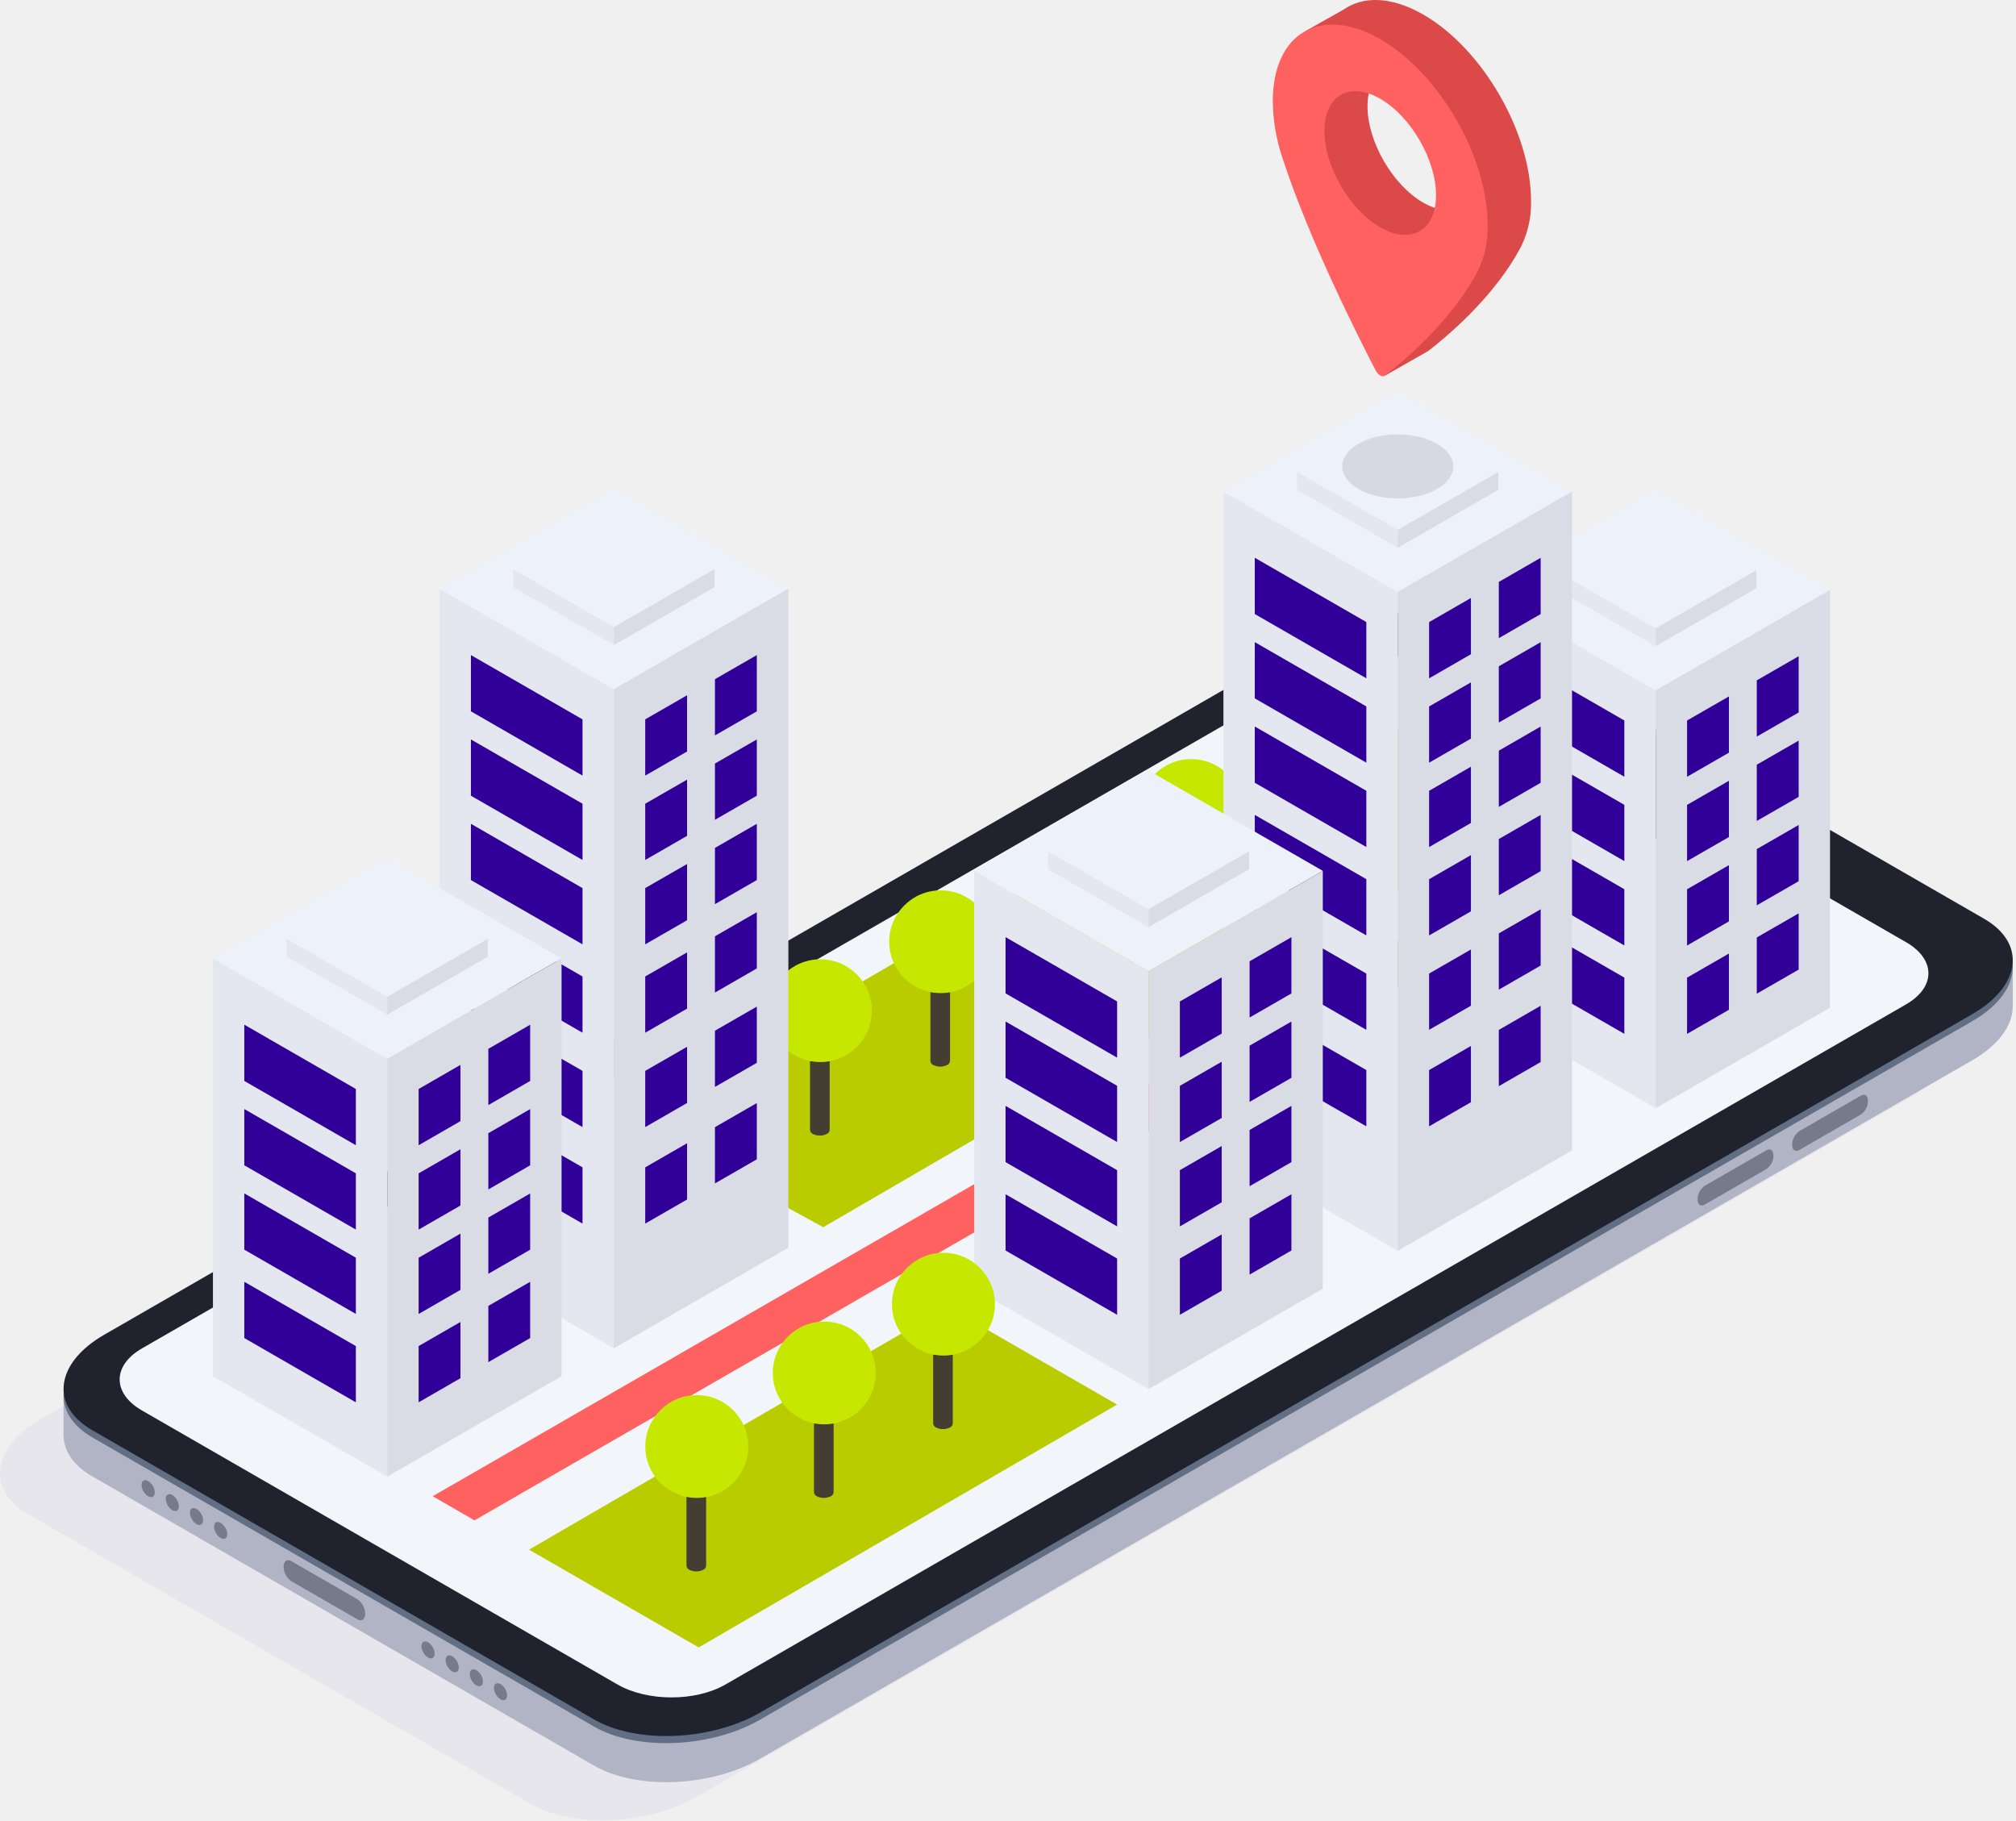
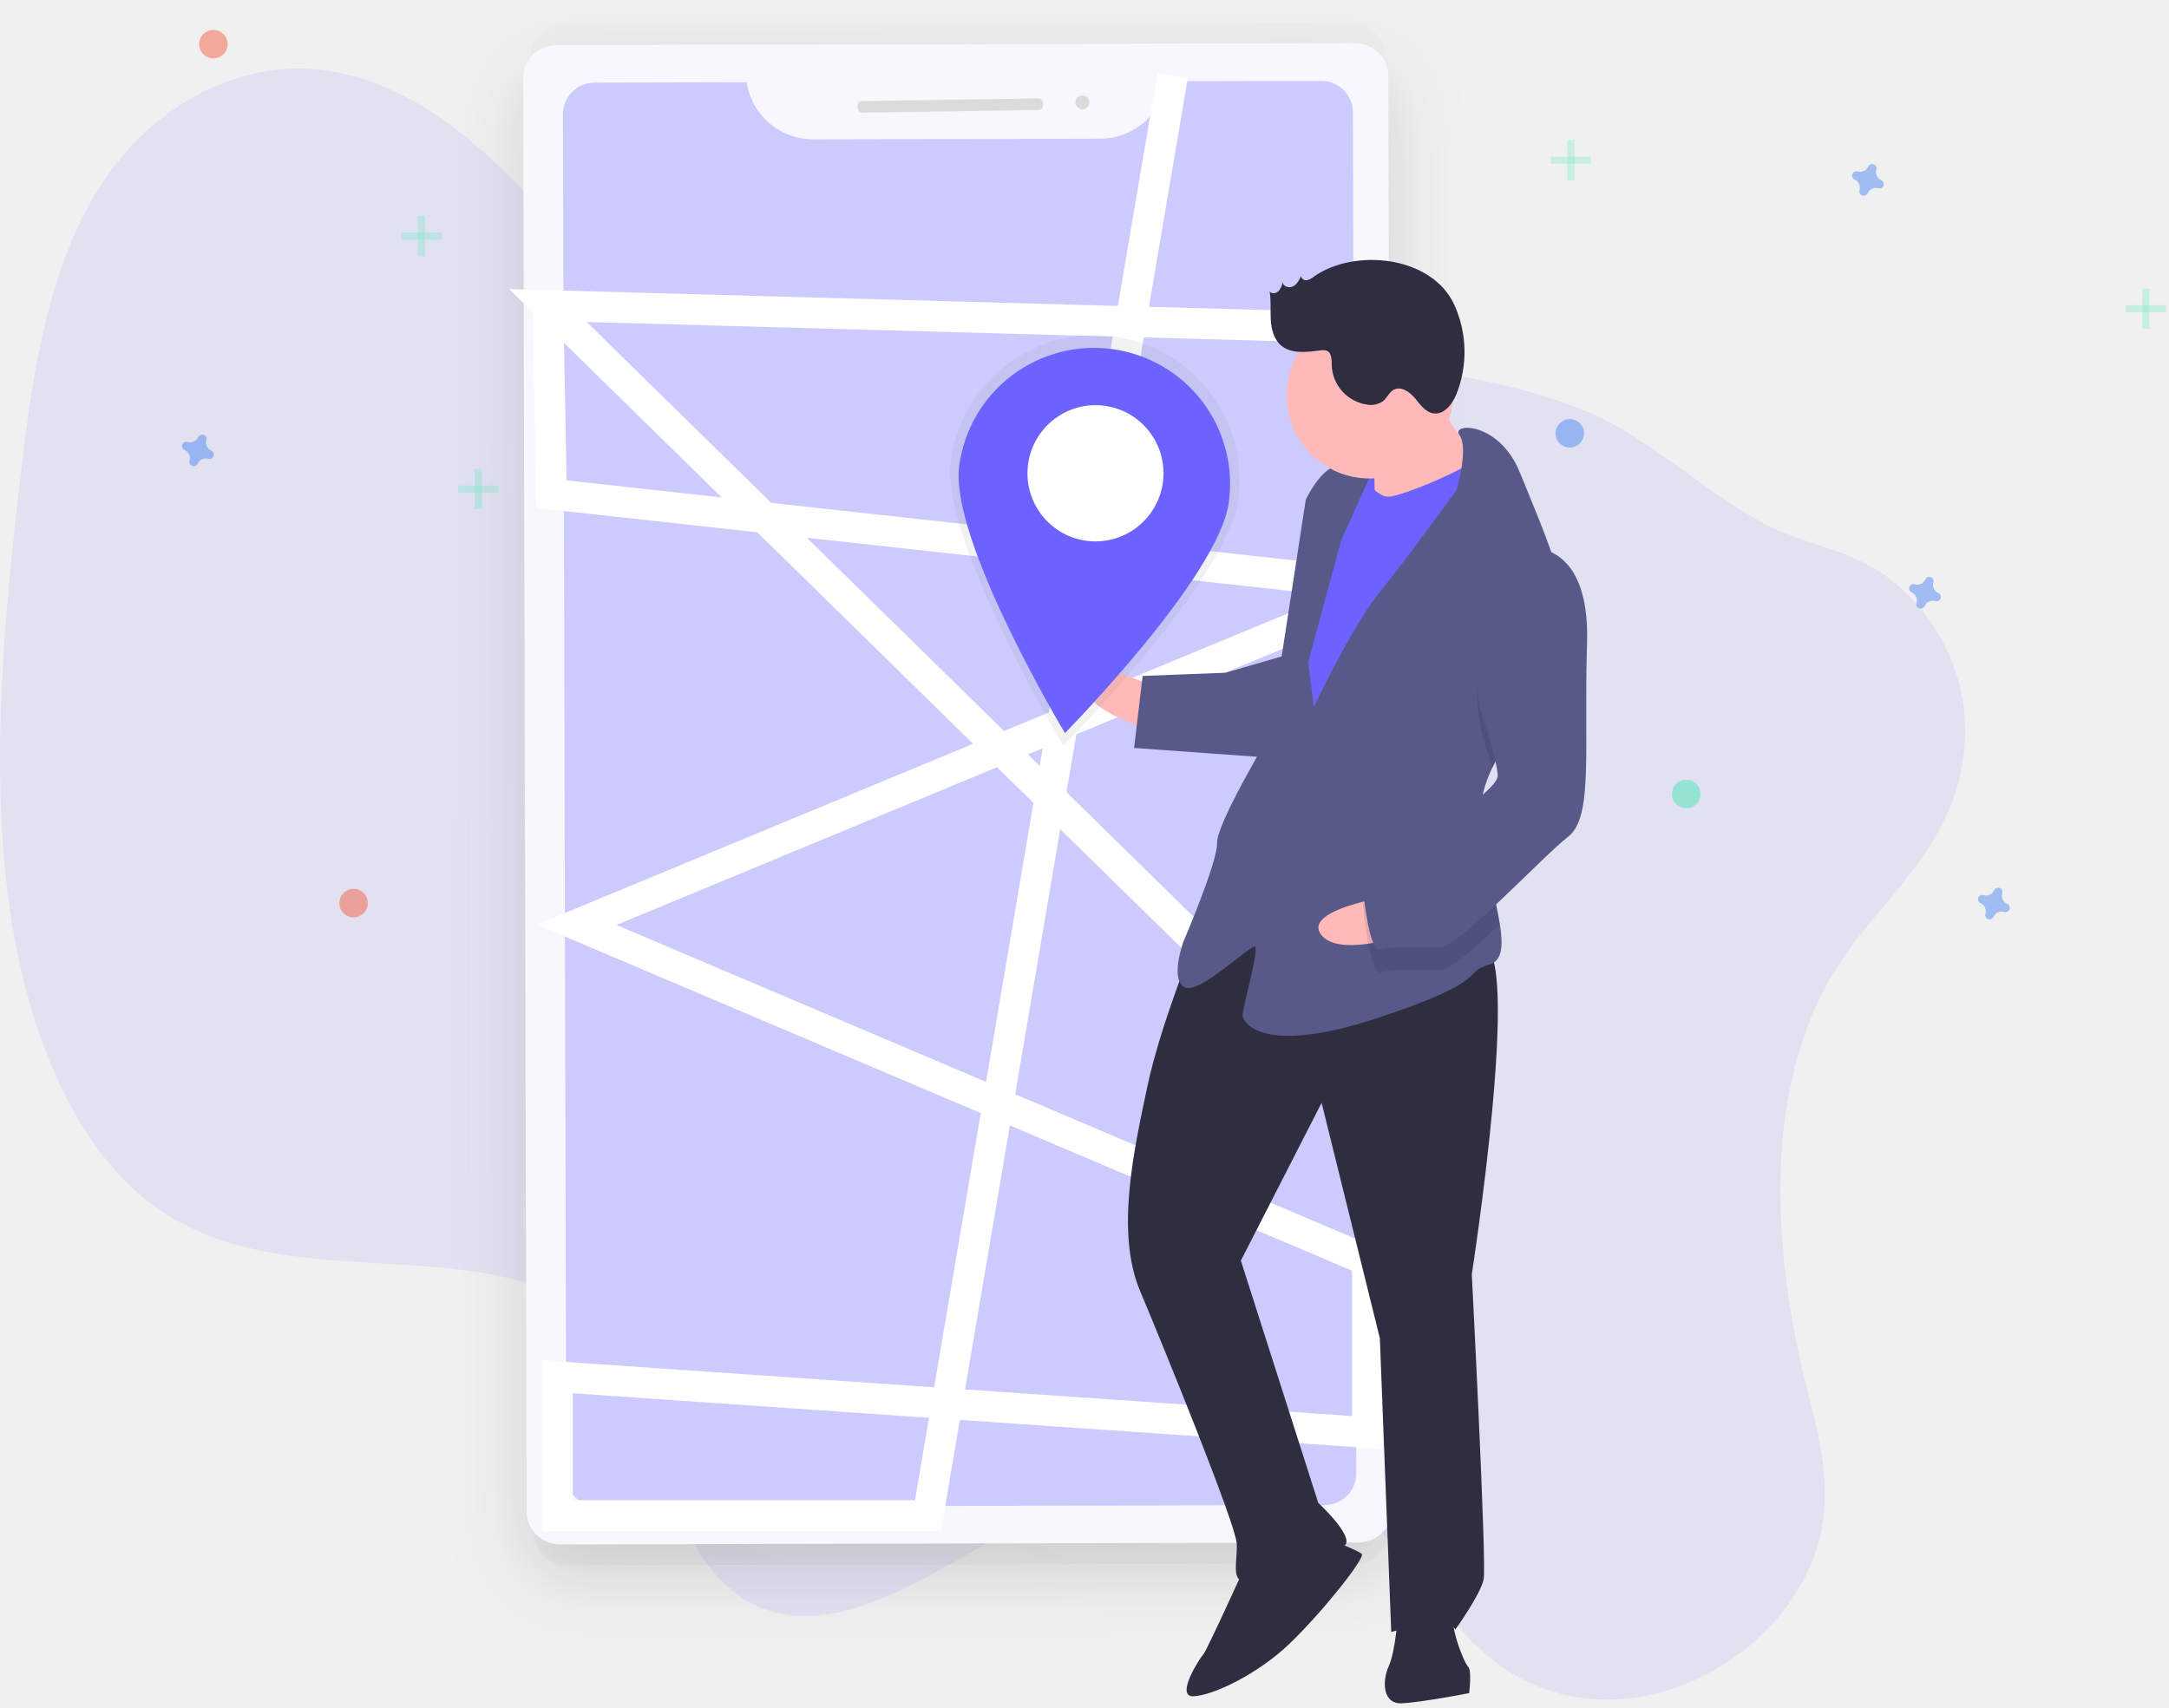
- <svg xmlns="http://www.w3.org/2000/svg" width="247" height="223" viewBox="0 0 247 223" fill="none">
-   <path opacity="0.4" d="M65 220.987L3.515 185.55C-1.693 182.548 -1.042 177.306 4.995 173.841L153.499 88.271C159.517 84.826 168.612 84.432 173.82 87.43L235.305 122.866C240.514 125.864 239.858 131.105 233.826 134.57L85.326 220.13C79.304 223.595 70.209 223.974 65 220.987Z" fill="#D6D8E5" />
-   <path d="M72.788 216.306L11.303 180.869C6.095 177.872 6.751 172.63 12.783 169.165L161.283 83.61C167.3 80.165 176.395 79.766 181.603 82.769L243.089 118.205C248.297 121.208 247.646 126.449 241.609 129.914L93.109 215.469C87.092 218.934 77.997 219.308 72.788 216.306Z" fill="#B1B4C4" />
-   <path d="M7.786 175.726V170.076L14.425 172.576L7.786 175.726Z" fill="#B1B4C4" />
-   <path d="M246.61 123.083V117.649L241.328 121.045L246.61 123.083Z" fill="#B1B4C4" />
-   <path d="M72.788 211.527L11.303 176.09C6.095 173.088 6.751 167.846 12.783 164.381L161.283 78.826C167.3 75.381 176.395 74.987 181.603 77.985L243.089 113.421C248.297 116.419 247.646 121.66 241.609 125.125L93.109 210.685C87.092 214.15 77.997 214.529 72.788 211.527Z" fill="#616E84" />
-   <path d="M18.722 183.358C19.038 183.176 19.039 182.588 18.725 182.044C18.41 181.5 17.899 181.207 17.583 181.389C17.267 181.571 17.265 182.16 17.58 182.704C17.895 183.247 18.406 183.541 18.722 183.358Z" fill="#757B89" />
-   <path d="M21.682 185.064C21.998 184.882 21.999 184.293 21.685 183.75C21.37 183.206 20.859 182.913 20.543 183.095C20.227 183.277 20.225 183.865 20.54 184.409C20.855 184.953 21.366 185.246 21.682 185.064Z" fill="#757B89" />
-   <path d="M24.644 186.77C24.96 186.588 24.962 185.999 24.647 185.456C24.332 184.912 23.821 184.619 23.505 184.801C23.189 184.983 23.188 185.571 23.502 186.115C23.817 186.659 24.328 186.952 24.644 186.77Z" fill="#757B89" />
-   <path d="M27.604 188.475C27.92 188.293 27.922 187.705 27.607 187.161C27.292 186.617 26.781 186.324 26.465 186.506C26.149 186.688 26.148 187.277 26.462 187.82C26.777 188.364 27.288 188.657 27.604 188.475Z" fill="#757B89" />
-   <path d="M53.014 203.115C53.33 202.933 53.331 202.345 53.017 201.801C52.702 201.257 52.191 200.964 51.875 201.146C51.559 201.328 51.557 201.917 51.872 202.461C52.187 203.004 52.698 203.298 53.014 203.115Z" fill="#757B89" />
-   <path d="M55.974 204.821C56.29 204.639 56.291 204.05 55.977 203.507C55.662 202.963 55.151 202.67 54.835 202.852C54.519 203.034 54.517 203.622 54.832 204.166C55.147 204.71 55.658 205.003 55.974 204.821Z" fill="#757B89" />
-   <path d="M58.931 206.527C59.247 206.345 59.248 205.756 58.934 205.213C58.619 204.669 58.108 204.376 57.792 204.558C57.476 204.74 57.474 205.328 57.789 205.872C58.104 206.416 58.615 206.709 58.931 206.527Z" fill="#757B89" />
-   <path d="M61.891 208.233C62.208 208.05 62.209 207.462 61.894 206.918C61.58 206.374 61.068 206.081 60.752 206.263C60.436 206.445 60.435 207.034 60.749 207.578C61.064 208.121 61.575 208.415 61.891 208.233Z" fill="#757B89" />
-   <path d="M43.806 198.391L35.678 193.705C35.397 193.505 35.166 193.241 35.004 192.936C34.842 192.631 34.754 192.293 34.746 191.948C34.746 191.264 35.16 190.964 35.678 191.244L43.806 195.93C44.091 196.132 44.323 196.398 44.485 196.707C44.647 197.016 44.734 197.358 44.739 197.706C44.739 198.371 44.324 198.686 43.806 198.391Z" fill="#757B89" />
-   <path d="M228.001 136.534L220.44 140.89C219.946 141.165 219.572 140.89 219.572 140.235C219.576 139.911 219.658 139.592 219.808 139.305C219.959 139.018 220.175 138.77 220.44 138.581L228.001 134.226C228.494 133.95 228.864 134.226 228.864 134.88C228.859 135.204 228.779 135.522 228.629 135.809C228.479 136.097 228.264 136.345 228.001 136.534Z" fill="#757B89" />
-   <path d="M216.42 143.223L208.859 147.578C208.366 147.854 207.991 147.578 207.991 146.924C207.996 146.6 208.077 146.283 208.228 145.996C208.379 145.71 208.595 145.463 208.859 145.275L216.42 140.919C216.913 140.644 217.283 140.919 217.283 141.574C217.279 141.897 217.198 142.215 217.048 142.501C216.898 142.787 216.683 143.035 216.42 143.223Z" fill="#757B89" />
-   <path d="M72.788 210.651L11.303 175.214C6.095 172.217 6.751 166.975 12.783 163.51L161.283 77.96C167.3 74.515 176.395 74.116 181.603 77.118L243.089 112.555C248.297 115.557 247.646 120.799 241.609 124.264L93.109 209.819C87.092 213.284 77.997 213.658 72.788 210.651Z" fill="#20232D" />
-   <path d="M233.535 115.43L209.53 101.599L209.47 101.634C206.634 103.268 202.038 103.268 199.201 101.634C196.365 100 196.365 97.352 199.201 95.728L199.261 95.693L175.255 81.863C171.611 79.762 165.697 79.762 162.052 81.863L17.394 165.193C13.749 167.295 13.749 170.701 17.394 172.798L75.669 206.374C79.319 208.475 85.227 208.475 88.872 206.374L233.535 123.044C237.18 120.937 237.18 117.531 233.535 115.43Z" fill="#F2F5F9" />
-   <path d="M205.717 99.695C207.24 99.695 208.474 98.983 208.474 98.105C208.474 97.227 207.24 96.515 205.717 96.515C204.194 96.515 202.96 97.227 202.96 98.105C202.96 98.983 204.194 99.695 205.717 99.695Z" fill="#2B303F" />
-   <path opacity="0.1" d="M204.903 98.577C204.803 98.546 204.715 98.484 204.652 98.399C204.59 98.315 204.556 98.212 204.556 98.107C204.556 98.002 204.59 97.9 204.652 97.815C204.715 97.731 204.803 97.668 204.903 97.637C205.156 97.508 205.436 97.441 205.719 97.441C206.003 97.441 206.283 97.508 206.536 97.637C206.636 97.668 206.724 97.731 206.787 97.815C206.849 97.9 206.883 98.002 206.883 98.107C206.883 98.212 206.849 98.315 206.787 98.399C206.724 98.484 206.636 98.546 206.536 98.577C206.283 98.706 206.003 98.773 205.719 98.773C205.436 98.773 205.156 98.706 204.903 98.577Z" fill="white" />
-   <path d="M136.868 172.074L85.602 201.821L64.813 189.846L116.083 160.099L136.868 172.074Z" fill="#B9CC00" />
-   <path d="M189.302 98.912L100.867 150.344L76.655 137.115L165.085 85.682L189.302 98.912Z" fill="#B9CC00" />
-   <path d="M101.652 129.983H99.245V138.429C99.254 138.535 99.291 138.636 99.353 138.723C99.414 138.809 99.498 138.878 99.595 138.921C99.859 139.055 100.15 139.124 100.446 139.124C100.742 139.124 101.033 139.055 101.297 138.921C101.395 138.879 101.48 138.811 101.542 138.724C101.605 138.637 101.643 138.535 101.652 138.429V129.983Z" fill="#443D31" />
-   <path d="M100.508 130.111C103.992 130.111 106.816 127.293 106.816 123.816C106.816 120.339 103.992 117.521 100.508 117.521C97.024 117.521 94.199 120.339 94.199 123.816C94.199 127.293 97.024 130.111 100.508 130.111Z" fill="#C6E800" />
-   <path d="M116.399 121.537H113.992V129.978C114.001 130.085 114.039 130.187 114.101 130.273C114.164 130.36 114.249 130.428 114.347 130.47C114.611 130.604 114.902 130.674 115.198 130.674C115.494 130.674 115.785 130.604 116.049 130.47C116.146 130.427 116.229 130.358 116.291 130.272C116.352 130.185 116.39 130.084 116.399 129.978V121.537Z" fill="#443D31" />
-   <path d="M115.255 121.665C118.739 121.665 121.563 118.847 121.563 115.37C121.563 111.894 118.739 109.075 115.255 109.075C111.771 109.075 108.946 111.894 108.946 115.37C108.946 118.847 111.771 121.665 115.255 121.665Z" fill="#C6E800" />
-   <path d="M147.092 105.458H144.686V113.904C144.695 114.01 144.732 114.112 144.795 114.199C144.857 114.285 144.942 114.354 145.041 114.396C145.304 114.53 145.596 114.599 145.891 114.599C146.187 114.599 146.479 114.53 146.742 114.396C146.839 114.352 146.923 114.284 146.985 114.197C147.046 114.111 147.083 114.009 147.092 113.904V105.458Z" fill="#443D31" />
-   <path d="M145.948 105.586C149.432 105.586 152.256 102.768 152.256 99.291C152.256 95.815 149.432 92.996 145.948 92.996C142.464 92.996 139.64 95.815 139.64 99.291C139.64 102.768 142.464 105.586 145.948 105.586Z" fill="#C6E800" />
-   <path d="M192.725 108.716L58.135 186.258L53.01 183.305L187.601 105.763L192.725 108.716Z" fill="#FF6161" />
-   <path d="M202.856 135.761L181.5 123.457V72.27L202.856 84.575V135.761Z" fill="#E4E7EF" />
-   <path d="M202.856 84.575L181.5 72.271L202.856 59.966L224.213 72.271L202.856 84.575Z" fill="#EDF1F9" />
-   <path d="M199.014 95.157L185.347 87.282V80.391L199.014 88.266V95.157Z" fill="#300099" />
-   <path d="M224.213 123.457L202.856 135.766V84.58L224.213 72.275V123.457Z" fill="#DADCE5" />
-   <path d="M211.828 92.209L206.698 95.162V88.271L211.828 85.318V92.209Z" fill="#300099" />
-   <path d="M220.37 87.287L215.241 90.24V83.349L220.37 80.396V87.287Z" fill="#300099" />
-   <path d="M211.828 102.544L206.698 105.497V98.607L211.828 95.654V102.544Z" fill="#300099" />
-   <path d="M220.37 97.623L215.241 100.576V93.685L220.37 90.732V97.623Z" fill="#300099" />
-   <path d="M211.828 112.88L206.698 115.833V108.942L211.828 105.989V112.88Z" fill="#300099" />
-   <path d="M220.37 107.958L215.241 110.911V104.021L220.37 101.068V107.958Z" fill="#300099" />
-   <path d="M211.828 123.708L206.698 126.661V119.771L211.828 116.818V123.708Z" fill="#300099" />
-   <path d="M220.37 118.786L215.241 121.739V114.849L220.37 111.896V118.786Z" fill="#300099" />
-   <path d="M199.014 105.492L185.347 97.617V90.727L199.014 98.602V105.492Z" fill="#300099" />
-   <path d="M199.014 115.828L185.347 107.953V101.063L199.014 108.938V115.828Z" fill="#300099" />
-   <path d="M199.014 126.656L185.347 118.781V111.891L199.014 119.766V126.656Z" fill="#300099" />
-   <path d="M202.856 79.166L190.535 72.069V69.869L202.856 76.971V79.166Z" fill="#E4E7EF" />
-   <path d="M202.856 79.166L215.182 72.069V69.869L202.856 76.971V79.166Z" fill="#DADCE5" />
-   <path d="M75.21 165.149L53.853 152.845V72.133L75.21 84.437V165.149Z" fill="#E4E7EF" />
-   <path d="M75.21 84.437L53.853 72.133L75.21 59.828L96.567 72.133L75.21 84.437Z" fill="#EDF1F9" />
-   <path d="M71.363 95.019L57.696 87.144V80.254L71.363 88.129V95.019Z" fill="#84A6F4" />
-   <path d="M96.567 152.85L75.21 165.154V84.437L96.567 72.133V152.85Z" fill="#DADCE5" />
-   <path d="M84.177 92.066L79.052 95.019V88.128L84.177 85.175V92.066Z" fill="#84A6F4" />
-   <path d="M92.719 87.144L87.595 90.097V83.207L92.719 80.254V87.144Z" fill="#84A6F4" />
-   <path d="M84.177 102.401L79.052 105.354V98.464L84.177 95.511V102.401Z" fill="#84A6F4" />
-   <path d="M92.719 97.48L87.595 100.433V93.542L92.719 90.589V97.48Z" fill="#84A6F4" />
-   <path d="M84.177 112.737L79.052 115.69V108.8L84.177 105.847V112.737Z" fill="#84A6F4" />
-   <path d="M92.719 107.816L87.595 110.769V103.878L92.719 100.925V107.816Z" fill="#84A6F4" />
-   <path d="M84.177 123.565L79.052 126.518V119.628L84.177 116.675V123.565Z" fill="#84A6F4" />
-   <path d="M92.719 118.643L87.595 121.596V114.706L92.719 111.753V118.643Z" fill="#84A6F4" />
-   <path d="M84.177 135.126L79.052 138.079V131.194L84.177 128.241V135.126Z" fill="#84A6F4" />
-   <path d="M92.719 130.205L87.595 133.158V126.272L92.719 123.319V130.205Z" fill="#84A6F4" />
-   <path d="M84.177 146.948L79.052 149.902V143.011L84.177 140.058V146.948Z" fill="#84A6F4" />
-   <path d="M92.719 142.027L87.595 144.98V138.089L92.719 135.136V142.027Z" fill="#84A6F4" />
-   <path d="M71.363 105.355L57.696 97.48V90.589L71.363 98.464V105.355Z" fill="#84A6F4" />
-   <path d="M71.363 115.69L57.696 107.816V100.925L71.363 108.8V115.69Z" fill="#84A6F4" />
-   <path d="M71.363 126.518L57.696 118.643V111.753L71.363 119.628V126.518Z" fill="#84A6F4" />
-   <path d="M71.363 138.079L57.696 130.205V123.319L71.363 131.194V138.079Z" fill="#84A6F4" />
-   <path d="M71.363 149.901L57.696 142.027V135.136L71.363 143.011V149.901Z" fill="#84A6F4" />
-   <path d="M75.21 79.028L62.884 71.931V69.731L75.21 76.833V79.028Z" fill="#E4E7EF" />
-   <path d="M75.21 79.028L87.536 71.931V69.731L75.21 76.833V79.028Z" fill="#DADCE5" />
-   <path d="M75.21 165.149L53.853 152.845V72.133L75.21 84.437V165.149Z" fill="#E4E7EF" />
-   <path d="M75.21 84.437L53.853 72.133L75.21 59.828L96.567 72.133L75.21 84.437Z" fill="#EDF1F9" />
-   <path d="M71.368 95.019L57.696 87.144V80.254L71.368 88.129V95.019Z" fill="#300099" />
-   <path d="M96.567 152.85L75.21 165.154V84.437L96.567 72.133V152.85Z" fill="#DADCE5" />
-   <path d="M84.182 92.066L79.052 95.019V88.128L84.182 85.175V92.066Z" fill="#300099" />
-   <path d="M92.724 87.144L87.595 90.097V83.207L92.724 80.254V87.144Z" fill="#300099" />
-   <path d="M84.182 102.401L79.052 105.354V98.464L84.182 95.511V102.401Z" fill="#300099" />
-   <path d="M92.724 97.48L87.595 100.433V93.542L92.724 90.589V97.48Z" fill="#300099" />
-   <path d="M84.182 112.737L79.052 115.69V108.8L84.182 105.847V112.737Z" fill="#300099" />
-   <path d="M92.724 107.816L87.595 110.769V103.878L92.724 100.925V107.816Z" fill="#300099" />
-   <path d="M84.182 123.565L79.052 126.518V119.628L84.182 116.675V123.565Z" fill="#300099" />
-   <path d="M92.724 118.643L87.595 121.596V114.706L92.724 111.753V118.643Z" fill="#300099" />
-   <path d="M84.182 135.126L79.052 138.079V131.194L84.182 128.241V135.126Z" fill="#300099" />
-   <path d="M92.724 130.205L87.595 133.158V126.272L92.724 123.319V130.205Z" fill="#300099" />
-   <path d="M84.182 146.948L79.052 149.902V143.011L84.182 140.058V146.948Z" fill="#300099" />
-   <path d="M92.724 142.027L87.595 144.98V138.089L92.724 135.136V142.027Z" fill="#300099" />
-   <path d="M71.368 105.355L57.696 97.48V90.589L71.368 98.464V105.355Z" fill="#300099" />
-   <path d="M71.368 115.69L57.696 107.816V100.925L71.368 108.8V115.69Z" fill="#300099" />
-   <path d="M71.368 126.518L57.696 118.643V111.753L71.368 119.628V126.518Z" fill="#300099" />
-   <path d="M71.368 138.079L57.696 130.205V123.319L71.368 131.194V138.079Z" fill="#300099" />
-   <path d="M71.368 149.901L57.696 142.027V135.136L71.368 143.011V149.901Z" fill="#300099" />
-   <path d="M75.21 79.028L62.884 71.931V69.731L75.21 76.833V79.028Z" fill="#E4E7EF" />
-   <path d="M75.21 79.028L87.536 71.931V69.731L75.21 76.833V79.028Z" fill="#DADCE5" />
-   <path d="M171.25 153.233L149.894 140.929V60.212L171.25 72.517V153.233Z" fill="#E4E7EF" />
-   <path d="M171.25 72.517L149.889 60.212L171.246 47.908L192.607 60.212L171.25 72.517Z" fill="#EDF1F9" />
-   <path d="M167.403 83.098L153.736 75.224V68.333L167.403 76.208V83.098Z" fill="#300099" />
-   <path d="M192.607 140.934L171.246 153.239V72.522L192.607 60.217V140.934Z" fill="#DADCE5" />
-   <path d="M180.217 80.15L175.093 83.103V76.213L180.217 73.26V80.15Z" fill="#300099" />
-   <path d="M188.76 75.228L183.635 78.181V71.291L188.76 68.338V75.228Z" fill="#300099" />
-   <path d="M180.217 90.486L175.093 93.439V86.549L180.217 83.596V90.486Z" fill="#300099" />
-   <path d="M188.76 85.564L183.635 88.517V81.627L188.76 78.674V85.564Z" fill="#300099" />
-   <path d="M180.217 100.822L175.093 103.775V96.884L180.217 93.931V100.822Z" fill="#300099" />
-   <path d="M188.76 95.9L183.635 98.853V91.963L188.76 89.009V95.9Z" fill="#300099" />
-   <path d="M180.217 111.649L175.093 114.602V107.712L180.217 104.759V111.649Z" fill="#300099" />
-   <path d="M188.76 106.728L183.635 109.681V102.79L188.76 99.837V106.728Z" fill="#300099" />
-   <path d="M180.217 123.211L175.093 126.164V119.273L180.217 116.32V123.211Z" fill="#300099" />
-   <path d="M188.76 118.289L183.635 121.242V114.351L188.76 111.398V118.289Z" fill="#300099" />
-   <path d="M180.217 135.033L175.093 137.986V131.095L180.217 128.142V135.033Z" fill="#300099" />
-   <path d="M188.76 130.111L183.635 133.064V126.174L188.76 123.216V130.111Z" fill="#300099" />
-   <path d="M167.403 93.434L153.736 85.559V78.669L167.403 86.543V93.434Z" fill="#300099" />
-   <path d="M167.403 103.77L153.736 95.895V89.005L167.403 96.879V103.77Z" fill="#300099" />
-   <path d="M167.403 114.598L153.736 106.723V99.832L167.403 107.707V114.598Z" fill="#300099" />
-   <path d="M167.403 126.164L153.736 118.289V111.398L167.403 119.273V126.164Z" fill="#300099" />
-   <path d="M167.403 137.986L153.736 130.111V123.216L167.403 131.095V137.986Z" fill="#300099" />
-   <path d="M171.25 67.112L158.925 60.01V57.815L171.25 64.912V67.112Z" fill="#E4E7EF" />
-   <path d="M171.25 67.112L183.576 60.01V57.815L171.25 64.912V67.112Z" fill="#DADCE5" />
-   <path d="M47.446 180.904L26.09 168.599V117.413L47.446 129.717V180.904Z" fill="#E4E7EF" />
-   <path d="M47.446 129.717L26.09 117.413L47.441 105.109L68.803 117.413L47.446 129.717Z" fill="#EDF1F9" />
-   <path d="M43.599 140.299L29.932 132.424V125.534L43.599 133.409V140.299Z" fill="#300099" />
-   <path d="M68.803 168.599L47.447 180.904V129.722L68.803 117.418V168.599Z" fill="#DADCE5" />
-   <path d="M56.413 137.351L51.289 140.304V133.413L56.413 130.46V137.351Z" fill="#300099" />
-   <path d="M64.956 132.429L59.831 135.382V128.492L64.956 125.539V132.429Z" fill="#300099" />
-   <path d="M56.413 147.687L51.289 150.64V143.749L56.413 140.796V147.687Z" fill="#300099" />
-   <path d="M64.956 142.765L59.831 145.718V138.828L64.956 135.875V142.765Z" fill="#300099" />
-   <path d="M56.413 158.022L51.289 160.975V154.085L56.413 151.132V158.022Z" fill="#300099" />
-   <path d="M64.956 153.101L59.831 156.054V149.163L64.956 146.21V153.101Z" fill="#300099" />
-   <path d="M56.413 168.845L51.289 171.798V164.908L56.413 161.955V168.845Z" fill="#300099" />
-   <path d="M64.956 163.924L59.831 166.877V159.986L64.956 157.033V163.924Z" fill="#300099" />
-   <path d="M43.599 150.635L29.932 142.76V135.87L43.599 143.744V150.635Z" fill="#300099" />
-   <path d="M43.599 160.97L29.932 153.096V146.205L43.599 154.08V160.97Z" fill="#300099" />
-   <path d="M43.599 171.798L29.932 163.924V157.033L43.599 164.908V171.798Z" fill="#300099" />
-   <path d="M47.447 124.308L35.121 117.211V115.011L47.447 122.113V124.308Z" fill="#E4E7EF" />
-   <path d="M47.447 124.308L59.772 117.211V115.011L47.447 122.113V124.308Z" fill="#DADCE5" />
-   <path d="M140.715 170.179L119.358 157.875V106.688L140.715 118.993V170.179Z" fill="#E4E7EF" />
-   <path d="M140.715 118.993L119.354 106.688L140.71 94.384L162.072 106.688L140.715 118.993Z" fill="#EDF1F9" />
-   <path d="M136.868 129.574L123.201 121.7V114.809L136.868 122.684V129.574Z" fill="#300099" />
-   <path d="M162.071 157.875L140.715 170.179V118.998L162.071 106.693V157.875Z" fill="#DADCE5" />
-   <path d="M149.682 126.626L144.557 129.579V122.689L149.682 119.736V126.626Z" fill="#300099" />
-   <path d="M158.224 121.705L153.1 124.658V117.767L158.224 114.814V121.705Z" fill="#300099" />
-   <path d="M149.682 136.962L144.557 139.915V133.025L149.682 130.072V136.962Z" fill="#300099" />
-   <path d="M158.224 132.04L153.1 134.993V128.103L158.224 125.15V132.04Z" fill="#300099" />
-   <path d="M149.682 147.293L144.557 150.246V143.356L149.682 140.403V147.293Z" fill="#300099" />
-   <path d="M158.224 142.371L153.1 145.324V138.434L158.224 135.481V142.371Z" fill="#300099" />
-   <path d="M149.682 158.121L144.557 161.074V154.183L149.682 151.23V158.121Z" fill="#300099" />
-   <path d="M158.224 153.199L153.1 156.152V149.262L158.224 146.308V153.199Z" fill="#300099" />
-   <path d="M136.868 139.91L123.201 132.036V125.145L136.868 133.02V139.91Z" fill="#300099" />
-   <path d="M136.868 150.246L123.201 142.371V135.481L136.868 143.356V150.246Z" fill="#300099" />
-   <path d="M136.868 161.074L123.201 153.199V146.308L136.868 154.183V161.074Z" fill="#300099" />
-   <path d="M140.715 113.584L128.389 106.487V104.287L140.715 111.389V113.584Z" fill="#E4E7EF" />
-   <path d="M140.715 113.584L153.041 106.487V104.287L140.715 111.389V113.584Z" fill="#DADCE5" />
-   <path d="M116.735 165.941H114.328V174.387C114.338 174.493 114.376 174.595 114.438 174.681C114.501 174.768 114.585 174.836 114.683 174.879C114.946 175.013 115.238 175.083 115.534 175.083C115.829 175.083 116.121 175.013 116.384 174.879C116.481 174.835 116.564 174.766 116.625 174.68C116.687 174.594 116.724 174.493 116.735 174.387V165.941Z" fill="#443D31" />
-   <path d="M115.59 166.069C119.074 166.069 121.899 163.251 121.899 159.774C121.899 156.298 119.074 153.479 115.59 153.479C112.106 153.479 109.282 156.298 109.282 159.774C109.282 163.251 112.106 166.069 115.59 166.069Z" fill="#C6E800" />
-   <path d="M102.135 174.367H99.728V182.813C99.737 182.92 99.775 183.022 99.838 183.108C99.9 183.195 99.985 183.263 100.083 183.305C100.347 183.439 100.639 183.509 100.934 183.509C101.23 183.509 101.521 183.439 101.785 183.305C101.882 183.262 101.966 183.193 102.027 183.107C102.089 183.02 102.126 182.919 102.135 182.813V174.367Z" fill="#443D31" />
-   <path d="M100.991 174.495C104.475 174.495 107.299 171.677 107.299 168.2C107.299 164.724 104.475 161.906 100.991 161.906C97.507 161.906 94.682 164.724 94.682 168.2C94.682 171.677 97.507 174.495 100.991 174.495Z" fill="#C6E800" />
-   <path d="M86.515 183.379H84.108V191.82C84.117 191.926 84.155 192.027 84.216 192.113C84.278 192.2 84.361 192.268 84.458 192.312C84.722 192.446 85.015 192.515 85.311 192.515C85.608 192.515 85.9 192.446 86.164 192.312C86.261 192.268 86.344 192.2 86.406 192.113C86.468 192.027 86.505 191.926 86.515 191.82V183.379Z" fill="#443D31" />
-   <path d="M85.37 183.507C88.854 183.507 91.679 180.689 91.679 177.212C91.679 173.736 88.854 170.917 85.37 170.917C81.886 170.917 79.062 173.736 79.062 177.212C79.062 180.689 81.886 183.507 85.37 183.507Z" fill="#C6E800" />
-   <path d="M174.382 1.786C171.038 -0.138 167.97 -0.453 165.662 0.58C165.302 0.741 164.959 0.935 164.636 1.161L159.951 3.804C159.951 3.804 160.843 4.414 161.855 5.079C161.416 6.46 161.202 7.902 161.218 9.351C161.225 10.841 161.39 12.325 161.711 13.78L160.355 13.884C160.355 14.021 162.501 25.307 162.747 25.76C162.994 26.213 167.009 31.031 167.112 30.992C167.354 30.638 167.575 30.269 167.773 29.889C169.396 33.497 170.984 36.78 172.212 39.177L168.118 41.057L169.598 46.072L174.89 43.055C174.92 43.043 174.948 43.028 174.974 43.011C176.829 41.593 183.137 36.47 186.432 30.067C187.247 28.341 187.641 26.446 187.581 24.539C187.547 16.172 181.643 5.97 174.382 1.786ZM174.382 24.83C170.614 22.659 167.546 17.358 167.546 13.018C167.546 9.39 169.687 7.569 172.582 8.327L172.01 8.583C172.395 9.036 178.698 20.07 178.979 21.266C179.309 22.263 179.81 23.196 180.459 24.023C179.349 25.927 177.066 26.365 174.382 24.83Z" fill="#DB4949" />
-   <path d="M169.1 4.798C161.845 0.615 155.941 4.021 155.941 12.383C155.964 14.714 156.352 17.027 157.09 19.239C160.38 29.432 166.708 41.834 168.547 45.383C168.672 45.635 168.863 45.847 169.1 45.998C169.179 46.058 169.275 46.092 169.375 46.097C169.474 46.101 169.573 46.075 169.657 46.023C171.512 44.605 177.825 39.482 181.115 33.079C181.929 31.356 182.322 29.465 182.264 27.561C182.264 19.194 176.36 8.982 169.1 4.798ZM169.1 27.847C165.332 25.671 162.264 20.371 162.264 16.035C162.264 11.698 165.332 9.927 169.1 12.097C172.868 14.268 175.941 19.568 175.941 23.909C175.941 28.25 172.873 30.022 169.1 27.847Z" fill="#FF6161" />
-   <path opacity="0.1" d="M171.251 61.059C175.007 61.059 178.052 59.305 178.052 57.141C178.052 54.977 175.007 53.223 171.251 53.223C167.494 53.223 164.449 54.977 164.449 57.141C164.449 59.305 167.494 61.059 171.251 61.059Z" fill="black" />
+ <svg xmlns="http://www.w3.org/2000/svg" width="282" height="222" viewBox="0 0 282 222" fill="none">
+   <path opacity="0.11" d="M238.623 126.11C228.81 142 230.649 163.649 234.959 180.718C236.401 186.433 238.062 192.466 236.829 198.862C235.321 206.683 229.823 212.824 224.259 216.341C214.115 222.737 202.531 222.56 194.096 215.873C186.812 210.096 182.016 200.022 174.578 194.556C162.143 185.405 145.066 190.951 130.239 199.503C119.754 205.539 108.213 213.219 98.521 208.87C91.703 205.817 87.451 197.201 85.466 187.826C84.509 183.3 83.929 178.355 81.733 174.907C80.426 172.857 78.63 171.485 76.767 170.36C59.768 160.1 36.767 168.678 20.374 157.059C9.301 149.215 3.007 133.012 0.938 115.686C-1.131 98.36 0.57 79.821 2.7 61.568C4.216 48.591 6.266 34.708 13.071 24.154C20.271 12.991 31.619 7.998 41.482 9.058C51.346 10.117 59.91 16.373 67.292 24.019C76.518 33.574 84.84 45.778 96.78 48.861C104.913 50.961 113.795 48.53 122.445 47.155C136.886 44.856 151.125 45.516 165.265 46.379C178.801 47.206 192.419 48.233 205.032 53C213.956 56.377 220.806 63.406 229.135 67.977C234.564 70.957 240.689 71.335 245.748 75.308C251.979 80.202 257.371 89.236 254.876 100.656C252.498 111.52 243.83 117.677 238.623 126.11Z" fill="#6C63FF" />
+   <g opacity="0.5">
+     <path opacity="0.5" d="M175.86 3L73.171 3.249C72.051 3.252 70.979 3.698 70.189 4.491C69.4 5.283 68.957 6.356 68.96 7.474L69.427 199.343C69.43 200.461 69.877 201.532 70.671 202.321C71.465 203.109 72.539 203.551 73.658 203.548L176.348 203.299C176.902 203.297 177.451 203.187 177.962 202.974C178.474 202.761 178.938 202.45 179.329 202.057C179.72 201.665 180.03 201.199 180.241 200.688C180.452 200.176 180.56 199.627 180.559 199.074L180.091 7.204C180.089 6.086 179.641 5.015 178.848 4.227C178.054 3.438 176.98 2.997 175.86 3Z" fill="url(#paint0_linear)" />
+   </g>
+   <g filter="url(#filter0_d)">
+     <path d="M176.114 5.611L72.389 5.863C69.97 5.869 68.013 7.757 68.019 10.08L68.473 196.639C68.478 198.963 70.444 200.842 72.864 200.836L176.589 200.584C179.008 200.578 180.965 198.69 180.959 196.366L180.505 9.807C180.5 7.484 178.534 5.605 176.114 5.611Z" fill="#F7F7FD" />
+   </g>
+   <path opacity="0.3" d="M151.697 10.564C151.389 12.633 150.35 14.523 148.769 15.892C147.188 17.262 145.168 18.022 143.075 18.034L105.727 18.124C103.634 18.123 101.611 17.373 100.023 16.011C98.435 14.649 97.388 12.764 97.07 10.697L77.287 10.745C76.198 10.748 75.155 11.182 74.386 11.954C73.618 12.725 73.188 13.77 73.19 14.858L73.621 191.849C73.622 192.388 73.73 192.921 73.938 193.419C74.145 193.916 74.449 194.367 74.831 194.747C75.213 195.127 75.667 195.429 76.166 195.634C76.664 195.839 77.199 195.943 77.738 195.942L172.231 195.713C172.77 195.711 173.304 195.604 173.802 195.396C174.299 195.189 174.751 194.886 175.132 194.504C175.512 194.122 175.814 193.669 176.019 193.171C176.224 192.672 176.329 192.139 176.328 191.6L175.897 14.608C175.896 14.07 175.788 13.536 175.581 13.039C175.373 12.542 175.069 12.09 174.687 11.71C174.305 11.33 173.851 11.029 173.353 10.824C172.854 10.619 172.319 10.514 171.78 10.516L151.697 10.564Z" fill="#6C63FF" />
+   <path d="M71.235 39.733L177.786 144.169L177.169 42.664L71.235 39.733ZM71.235 39.733L71.699 64.261L181.029 76.293L74.975 120.258L177.786 163.915V186.283L72.471 179.033L72.471 197.082H120.65L152.461 9.806" stroke="white" stroke-width="4" stroke-miterlimit="10" />
+   <path d="M134.98 12.799L112.122 13.143C111.781 13.148 111.509 13.428 111.514 13.769L111.518 14.039C111.523 14.38 111.804 14.652 112.145 14.647L135.003 14.304C135.344 14.299 135.616 14.018 135.611 13.677L135.607 13.407C135.602 13.066 135.321 12.794 134.98 12.799Z" fill="#DBDBDB" />
+   <path d="M140.726 14.218C141.225 14.218 141.629 13.813 141.629 13.315C141.629 12.816 141.225 12.412 140.726 12.412C140.227 12.412 139.822 12.816 139.822 13.315C139.822 13.813 140.227 14.218 140.726 14.218Z" fill="#DBDBDB" />
+   <g opacity="0.5">
+     <path opacity="0.5" d="M55.236 28.089H54.309V33.334H55.236V28.089Z" fill="#47E6B1" />
+     <path opacity="0.5" d="M57.398 31.174V30.249H52.147V31.174H57.398Z" fill="#47E6B1" />
+   </g>
+   <g opacity="0.5">
+     <path opacity="0.5" d="M62.648 60.972H61.721V66.217H62.648V60.972Z" fill="#47E6B1" />
+     <path opacity="0.5" d="M64.81 64.057V63.132H59.559V64.057H64.81Z" fill="#47E6B1" />
+   </g>
+   <g opacity="0.5">
+     <path opacity="0.5" d="M204.716 18.216H203.789V23.461H204.716V18.216Z" fill="#47E6B1" />
+     <path opacity="0.5" d="M206.878 21.301V20.376H201.627V21.301H206.878Z" fill="#47E6B1" />
+   </g>
+   <g opacity="0.5">
+     <path opacity="0.5" d="M279.456 37.524H278.529V42.769H279.456V37.524Z" fill="#47E6B1" />
+     <path opacity="0.5" d="M281.618 40.609V39.684H276.367V40.609H281.618Z" fill="#47E6B1" />
+   </g>
+   <path opacity="0.5" d="M27.469 58.598C27.214 58.487 27.008 58.286 26.892 58.034C26.775 57.781 26.756 57.494 26.837 57.228C26.85 57.187 26.858 57.145 26.861 57.102C26.869 56.98 26.837 56.859 26.77 56.757C26.703 56.655 26.605 56.577 26.49 56.535C26.376 56.492 26.25 56.488 26.133 56.522C26.016 56.557 25.913 56.628 25.839 56.726C25.814 56.76 25.793 56.798 25.776 56.837C25.665 57.092 25.464 57.298 25.211 57.414C24.958 57.531 24.671 57.55 24.405 57.469C24.364 57.456 24.322 57.448 24.279 57.444C24.157 57.437 24.035 57.469 23.933 57.536C23.831 57.602 23.753 57.7 23.71 57.815C23.668 57.93 23.664 58.055 23.698 58.172C23.733 58.289 23.804 58.392 23.901 58.466C23.936 58.491 23.974 58.512 24.013 58.529C24.269 58.64 24.474 58.841 24.591 59.093C24.707 59.346 24.727 59.633 24.646 59.899C24.633 59.94 24.624 59.982 24.621 60.025C24.613 60.146 24.646 60.267 24.712 60.37C24.779 60.472 24.877 60.55 24.992 60.592C25.107 60.635 25.232 60.639 25.349 60.605C25.467 60.57 25.57 60.499 25.643 60.401C25.669 60.367 25.69 60.329 25.706 60.29C25.817 60.035 26.019 59.829 26.272 59.713C26.525 59.596 26.811 59.577 27.078 59.658C27.119 59.671 27.161 59.679 27.204 59.683C27.326 59.69 27.447 59.658 27.549 59.591C27.652 59.524 27.73 59.426 27.772 59.312C27.815 59.197 27.819 59.072 27.784 58.955C27.75 58.838 27.679 58.735 27.581 58.661C27.546 58.636 27.509 58.615 27.469 58.598Z" fill="#4D8AF0" />
+   <path opacity="0.5" d="M260.955 117.527C260.699 117.416 260.494 117.215 260.377 116.962C260.261 116.71 260.241 116.423 260.322 116.157C260.336 116.116 260.344 116.074 260.347 116.031C260.355 115.909 260.322 115.788 260.256 115.686C260.189 115.584 260.091 115.506 259.976 115.463C259.861 115.421 259.736 115.417 259.619 115.451C259.501 115.486 259.398 115.557 259.325 115.654C259.299 115.689 259.278 115.726 259.262 115.766C259.151 116.021 258.949 116.226 258.696 116.343C258.444 116.459 258.157 116.479 257.89 116.398C257.849 116.385 257.807 116.376 257.764 116.373C257.642 116.366 257.521 116.398 257.419 116.464C257.316 116.531 257.238 116.629 257.196 116.744C257.153 116.858 257.149 116.983 257.184 117.101C257.218 117.218 257.29 117.321 257.387 117.394C257.422 117.42 257.459 117.441 257.499 117.457C257.754 117.568 257.96 117.769 258.076 118.022C258.193 118.275 258.212 118.561 258.131 118.827C258.118 118.868 258.11 118.91 258.107 118.953C258.099 119.075 258.131 119.196 258.198 119.298C258.265 119.401 258.363 119.479 258.478 119.521C258.592 119.563 258.718 119.568 258.835 119.533C258.952 119.499 259.055 119.428 259.129 119.33C259.154 119.295 259.175 119.258 259.192 119.218C259.303 118.963 259.504 118.758 259.757 118.641C260.01 118.525 260.297 118.505 260.564 118.587C260.604 118.6 260.647 118.608 260.689 118.611C260.811 118.619 260.933 118.587 261.035 118.52C261.137 118.453 261.216 118.355 261.258 118.241C261.3 118.126 261.304 118.001 261.27 117.884C261.236 117.766 261.164 117.663 261.067 117.59C261.032 117.565 260.994 117.544 260.955 117.527Z" fill="#4D8AF0" />
+   <path opacity="0.5" d="M244.586 23.426C244.331 23.315 244.125 23.114 244.008 22.862C243.892 22.609 243.872 22.322 243.954 22.056C243.967 22.015 243.975 21.973 243.978 21.93C243.986 21.808 243.954 21.687 243.887 21.585C243.82 21.483 243.722 21.405 243.607 21.363C243.492 21.32 243.367 21.316 243.25 21.35C243.133 21.385 243.029 21.456 242.956 21.554C242.931 21.588 242.909 21.626 242.893 21.665C242.782 21.92 242.58 22.126 242.328 22.242C242.075 22.359 241.788 22.378 241.521 22.297C241.48 22.284 241.438 22.276 241.395 22.272C241.273 22.265 241.152 22.297 241.05 22.364C240.947 22.43 240.869 22.528 240.827 22.643C240.785 22.758 240.78 22.883 240.815 23C240.849 23.117 240.921 23.22 241.018 23.294C241.053 23.319 241.09 23.34 241.13 23.357C241.385 23.468 241.591 23.669 241.707 23.921C241.824 24.174 241.844 24.461 241.762 24.727C241.749 24.768 241.741 24.81 241.738 24.852C241.73 24.974 241.762 25.096 241.829 25.198C241.896 25.3 241.994 25.378 242.109 25.42C242.223 25.463 242.349 25.467 242.466 25.433C242.583 25.398 242.686 25.327 242.76 25.229C242.785 25.195 242.807 25.157 242.823 25.118C242.934 24.863 243.135 24.657 243.388 24.541C243.641 24.424 243.928 24.405 244.195 24.486C244.235 24.499 244.278 24.507 244.32 24.511C244.443 24.518 244.564 24.486 244.666 24.419C244.769 24.352 244.847 24.255 244.889 24.14C244.931 24.025 244.936 23.9 244.901 23.783C244.867 23.666 244.795 23.563 244.698 23.489C244.663 23.464 244.625 23.443 244.586 23.426Z" fill="#4D8AF0" />
+   <path opacity="0.5" d="M251.998 77.11C251.743 76.999 251.537 76.798 251.421 76.545C251.304 76.293 251.285 76.006 251.366 75.74C251.379 75.699 251.387 75.657 251.391 75.614C251.398 75.492 251.366 75.371 251.299 75.269C251.232 75.166 251.134 75.088 251.02 75.046C250.905 75.004 250.779 75 250.662 75.034C250.545 75.069 250.442 75.14 250.368 75.237C250.343 75.272 250.322 75.309 250.305 75.349C250.194 75.604 249.993 75.809 249.74 75.926C249.487 76.042 249.2 76.062 248.934 75.981C248.893 75.967 248.851 75.959 248.808 75.956C248.686 75.948 248.565 75.981 248.462 76.047C248.36 76.114 248.282 76.212 248.239 76.327C248.197 76.441 248.193 76.566 248.227 76.684C248.262 76.801 248.333 76.904 248.431 76.977C248.465 77.003 248.503 77.024 248.542 77.04C248.798 77.151 249.003 77.352 249.12 77.605C249.236 77.858 249.256 78.144 249.175 78.41C249.162 78.451 249.153 78.493 249.15 78.536C249.143 78.658 249.175 78.779 249.241 78.881C249.308 78.984 249.406 79.062 249.521 79.104C249.636 79.146 249.761 79.15 249.878 79.116C249.996 79.082 250.099 79.01 250.172 78.913C250.198 78.878 250.219 78.841 250.235 78.801C250.347 78.546 250.548 78.341 250.801 78.224C251.054 78.108 251.341 78.088 251.607 78.169C251.648 78.183 251.69 78.191 251.733 78.194C251.855 78.202 251.976 78.17 252.078 78.103C252.181 78.036 252.259 77.938 252.301 77.823C252.344 77.709 252.348 77.584 252.313 77.466C252.279 77.349 252.208 77.246 252.11 77.173C252.075 77.147 252.038 77.126 251.998 77.11Z" fill="#4D8AF0" />
+   <path opacity="0.5" d="M45.971 119.284C46.994 119.284 47.824 118.455 47.824 117.433C47.824 116.411 46.994 115.582 45.971 115.582C44.947 115.582 44.118 116.411 44.118 117.433C44.118 118.455 44.947 119.284 45.971 119.284Z" fill="#F55F44" />
+   <path opacity="0.5" d="M204.098 58.196C205.121 58.196 205.951 57.367 205.951 56.344C205.951 55.322 205.121 54.493 204.098 54.493C203.075 54.493 202.245 55.322 202.245 56.344C202.245 57.367 203.075 58.196 204.098 58.196Z" fill="#4D8AF0" />
+   <path opacity="0.5" d="M219.231 105.092C220.255 105.092 221.085 104.263 221.085 103.24C221.085 102.218 220.255 101.389 219.231 101.389C218.208 101.389 217.378 102.218 217.378 103.24C217.378 104.263 218.208 105.092 219.231 105.092Z" fill="#47E6B1" />
+   <path opacity="0.5" d="M27.748 7.597C28.772 7.597 29.601 6.768 29.601 5.746C29.601 4.723 28.772 3.895 27.748 3.895C26.725 3.895 25.895 4.723 25.895 5.746C25.895 6.768 26.725 7.597 27.748 7.597Z" fill="#F55F44" />
+   <path d="M181.05 58.434L174.186 58.7L174.528 67.516L181.392 67.25L181.05 58.434Z" fill="#6C63FF" />
+   <path d="M150.085 89.311C150.085 89.311 140.579 84.774 140.731 88.692C140.883 92.611 150.313 95.189 150.313 95.189L150.085 89.311Z" fill="#FFB9B9" />
+   <path d="M155.301 122.465C155.301 122.465 150.816 133.431 149.159 141.343C147.502 149.256 144.978 160.146 148.224 167.869C151.471 175.592 160.699 198.289 160.794 200.738C160.889 203.187 160.004 205.674 161.965 205.598C163.926 205.522 174.599 202.166 175.032 200.677C175.465 199.189 171.391 195.422 171.391 195.422L161.33 163.927L171.827 143.409L179.399 174.019L180.882 212.224C180.882 212.224 188.16 209.979 189.217 211.901C189.217 211.901 192.478 207.36 192.892 205.381C193.306 203.403 191.352 165.707 191.352 165.707C191.352 165.707 198.033 122.772 192.64 122.981C187.246 123.19 166.121 110.273 155.301 122.465Z" fill="#2F2E41" />
+   <path d="M161.889 203.639C161.889 203.639 156.914 214.624 156.443 215.133C155.971 215.641 152.729 220.672 155.181 220.577C157.632 220.482 163.421 217.805 167.682 213.716C171.942 209.627 177.56 202.542 177.05 202.071C176.541 201.6 173.052 200.264 173.052 200.264L161.889 203.639Z" fill="#2F2E41" />
+   <path d="M181.767 209.737C181.767 209.737 181.467 214.654 180.562 216.651C179.658 218.648 179.772 221.587 182.223 221.492C184.675 221.397 191.011 220.17 191.011 220.17C191.011 220.17 191.387 217.213 190.878 216.742C190.368 216.271 188.198 210.959 189.122 209.452C190.045 207.944 181.767 209.737 181.767 209.737Z" fill="#2F2E41" />
+   <path d="M185.394 50.172C185.394 50.172 190.62 58.308 192.657 60.191C194.695 62.075 188.963 66.221 188.963 66.221L178.705 67.6C178.705 67.6 178.834 58.274 178.306 57.314C177.777 56.353 185.394 50.172 185.394 50.172Z" fill="#FFB9B9" />
+   <path d="M176.478 60.818C176.478 60.818 178.591 64.661 180.552 64.585C182.513 64.509 192.658 60.191 193.091 58.703C193.524 57.215 196.451 69.365 196.451 69.365L171.629 113.003L165.574 108.823L168.508 83.201L170.917 69.373L176.478 60.818Z" fill="#6C63FF" />
+   <path d="M194.006 99.873C193.016 101.942 192.398 104.1 192.483 106.309C192.487 106.407 192.491 106.505 192.5 106.602C192.735 111.136 194.406 116.378 195.006 120.191C195.441 122.926 195.317 124.923 193.715 125.392C189.831 126.523 194.282 127.332 179.253 132.329C164.225 137.326 161.602 133.013 161.564 132.033C161.526 131.054 163.693 123.612 163.183 123.141C162.674 122.67 156.057 129.303 154.058 128.4C152.059 127.496 153.83 122.522 153.83 122.522C153.83 122.522 158.333 112.046 158.238 109.597C158.143 107.148 165.06 95.598 165.06 95.598L169.765 65.002C169.765 65.002 171.574 61.008 174.007 60.423C176.439 59.839 178.458 61.232 178.458 61.232L174.387 70.219L170.093 86.083L170.811 91.942C170.811 91.942 175.805 81.447 179.085 77.395C182.365 73.344 189.358 63.753 189.358 63.753C189.358 63.753 190.991 58.25 189.759 56.605C188.526 54.956 194.9 54.709 197.617 61.471C199.058 65.055 201.396 70.399 202.861 75.376C204.167 79.784 204.783 83.905 203.49 86.261C201.513 89.859 196.541 94.589 194.006 99.873Z" fill="#575A89" />
+   <path opacity="0.1" d="M203.49 86.261C201.513 89.859 196.541 94.59 194.006 99.873C193.344 97.49 192.536 95.024 192.536 95.024C192.536 95.024 189.438 78.466 198.602 74.187C200.12 74.04 201.639 74.464 202.861 75.376C204.167 79.784 204.783 83.905 203.49 86.261Z" fill="black" />
+   <path d="M167.113 85.217L159.344 87.481L148.557 87.898L147.448 97.262L165.175 98.537C165.175 98.537 169.602 86.102 167.113 85.217Z" fill="#575A89" />
+   <path d="M179.781 116.699C179.781 116.699 169.388 118.422 171.76 121.546C174.132 124.671 183.339 121.386 183.339 121.386L179.781 116.699Z" fill="#FFB9B9" />
+   <path opacity="0.1" d="M192.5 106.602C192.735 111.136 194.406 116.379 195.006 120.191C191.695 123.322 188.547 126.083 187.36 126.129C184.909 126.224 180.968 125.886 179.516 126.433C178.064 126.979 177.212 117.692 177.212 117.692C177.212 117.692 178.079 114.715 181.944 113.094C184.553 111.997 189.554 109.022 192.5 106.602Z" fill="black" />
+   <path d="M198.488 71.248C198.488 71.248 206.785 69.945 206.337 83.698C205.889 97.45 207.212 106.229 203.874 108.811C200.537 111.393 189.698 123.095 187.246 123.19C184.795 123.285 180.853 122.947 179.401 123.494C177.949 124.041 177.098 114.753 177.098 114.753C177.098 114.753 177.964 111.777 181.83 110.155C185.695 108.534 194.802 102.785 194.726 100.826C194.65 98.867 192.422 92.085 192.422 92.085C192.422 92.085 189.324 75.527 198.488 71.248Z" fill="#575A89" />
+   <path d="M178.077 62.22C184.039 62.22 188.872 57.392 188.872 51.436C188.872 45.48 184.039 40.652 178.077 40.652C172.116 40.652 167.283 45.48 167.283 51.436C167.283 57.392 172.116 62.22 178.077 62.22Z" fill="#FFB9B9" />
+   <path d="M170.809 35.98C170.549 36.204 170.237 36.36 169.902 36.435C169.733 36.465 169.56 36.427 169.419 36.33C169.279 36.232 169.182 36.083 169.151 35.915C168.904 36.427 168.625 36.972 168.121 37.235C167.617 37.497 166.837 37.277 166.765 36.714C166.691 37.142 166.502 37.541 166.217 37.869C165.904 38.167 165.337 38.242 165.063 37.907C165.284 39.113 165.148 40.353 165.217 41.577C165.287 42.8 165.613 44.097 166.539 44.902C167.888 46.075 169.918 45.786 171.693 45.563C171.962 45.507 172.24 45.522 172.501 45.608C173.166 45.891 173.135 46.815 173.144 47.537C173.199 48.803 173.7 50.009 174.56 50.941C175.421 51.873 176.583 52.47 177.843 52.627C178.547 52.735 179.266 52.56 179.842 52.139C180.346 51.712 180.603 51.017 181.181 50.696C182.12 50.175 183.26 50.935 183.947 51.761C184.633 52.587 185.31 53.603 186.375 53.754C187.782 53.954 188.854 52.521 189.38 51.202C190.105 49.353 190.453 47.377 190.402 45.392C190.351 43.406 189.903 41.451 189.084 39.641C186.145 33.242 176.107 32.23 170.809 35.98Z" fill="#2F2E41" />
+   <path d="M160.98 65.047C159.547 75.377 138.275 96.981 138.275 96.981C138.275 96.981 122.192 70.205 123.625 59.875C123.96 57.42 124.776 55.055 126.027 52.916C127.278 50.777 128.939 48.906 130.915 47.409C132.891 45.912 135.143 44.819 137.542 44.193C139.942 43.566 142.441 43.419 144.897 43.759C147.354 44.099 149.719 44.92 151.857 46.175C153.996 47.429 155.865 49.093 157.359 51.07C158.853 53.047 159.942 55.3 160.563 57.698C161.185 60.096 161.326 62.594 160.98 65.047Z" fill="url(#paint1_linear)" />
+   <path d="M159.755 65.373C158.411 75.063 138.458 95.327 138.458 95.327C138.458 95.327 123.372 70.212 124.716 60.522C125.03 58.219 125.795 56.001 126.968 53.994C128.142 51.987 129.7 50.231 131.553 48.827C133.407 47.422 135.519 46.397 137.77 45.809C140.021 45.222 142.366 45.084 144.67 45.403C146.974 45.722 149.193 46.492 151.199 47.669C153.205 48.846 154.959 50.406 156.36 52.261C157.761 54.117 158.783 56.23 159.365 58.48C159.948 60.73 160.08 63.072 159.755 65.373Z" fill="#6C63FF" />
+   <path d="M151.19 62.757C151.862 57.912 148.485 53.442 143.647 52.772C138.809 52.102 134.343 55.487 133.67 60.331C132.998 65.176 136.375 69.647 141.213 70.317C146.051 70.987 150.518 67.602 151.19 62.757Z" fill="white" />
+   <defs>
+     <filter id="filter0_d" x="59.019" y="0.611" width="130.941" height="213.225" filterUnits="userSpaceOnUse" color-interpolation-filters="sRGB">
+       <feFlood flood-opacity="0" result="BackgroundImageFix" />
+       <feColorMatrix in="SourceAlpha" type="matrix" values="0 0 0 0 0 0 0 0 0 0 0 0 0 0 0 0 0 0 127 0" />
+       <feOffset dy="4" />
+       <feGaussianBlur stdDeviation="4.5" />
+       <feColorMatrix type="matrix" values="0 0 0 0 0.487 0 0 0 0 0.487 0 0 0 0 0.487 0 0 0 0.25 0" />
+       <feBlend mode="normal" in2="BackgroundImageFix" result="effect1_dropShadow" />
+       <feBlend mode="normal" in="SourceGraphic" in2="effect1_dropShadow" result="shape" />
+     </filter>
+     <linearGradient id="paint0_linear" x1="81.073" y1="207.026" x2="168.293" y2="-0.543" gradientUnits="userSpaceOnUse">
+       <stop stop-color="#808080" stop-opacity="0.25" />
+       <stop offset="0.535" stop-color="#808080" stop-opacity="0.12" />
+       <stop offset="1" stop-color="#808080" stop-opacity="0.1" />
+     </linearGradient>
+     <linearGradient id="paint1_linear" x1="18190.2" y1="24349.7" x2="19463.3" y2="15154.9" gradientUnits="userSpaceOnUse">
+       <stop stop-color="#808080" stop-opacity="0.25" />
+       <stop offset="0.535" stop-color="#808080" stop-opacity="0.12" />
+       <stop offset="1" stop-color="#808080" stop-opacity="0.1" />
+     </linearGradient>
+   </defs>
</svg>
